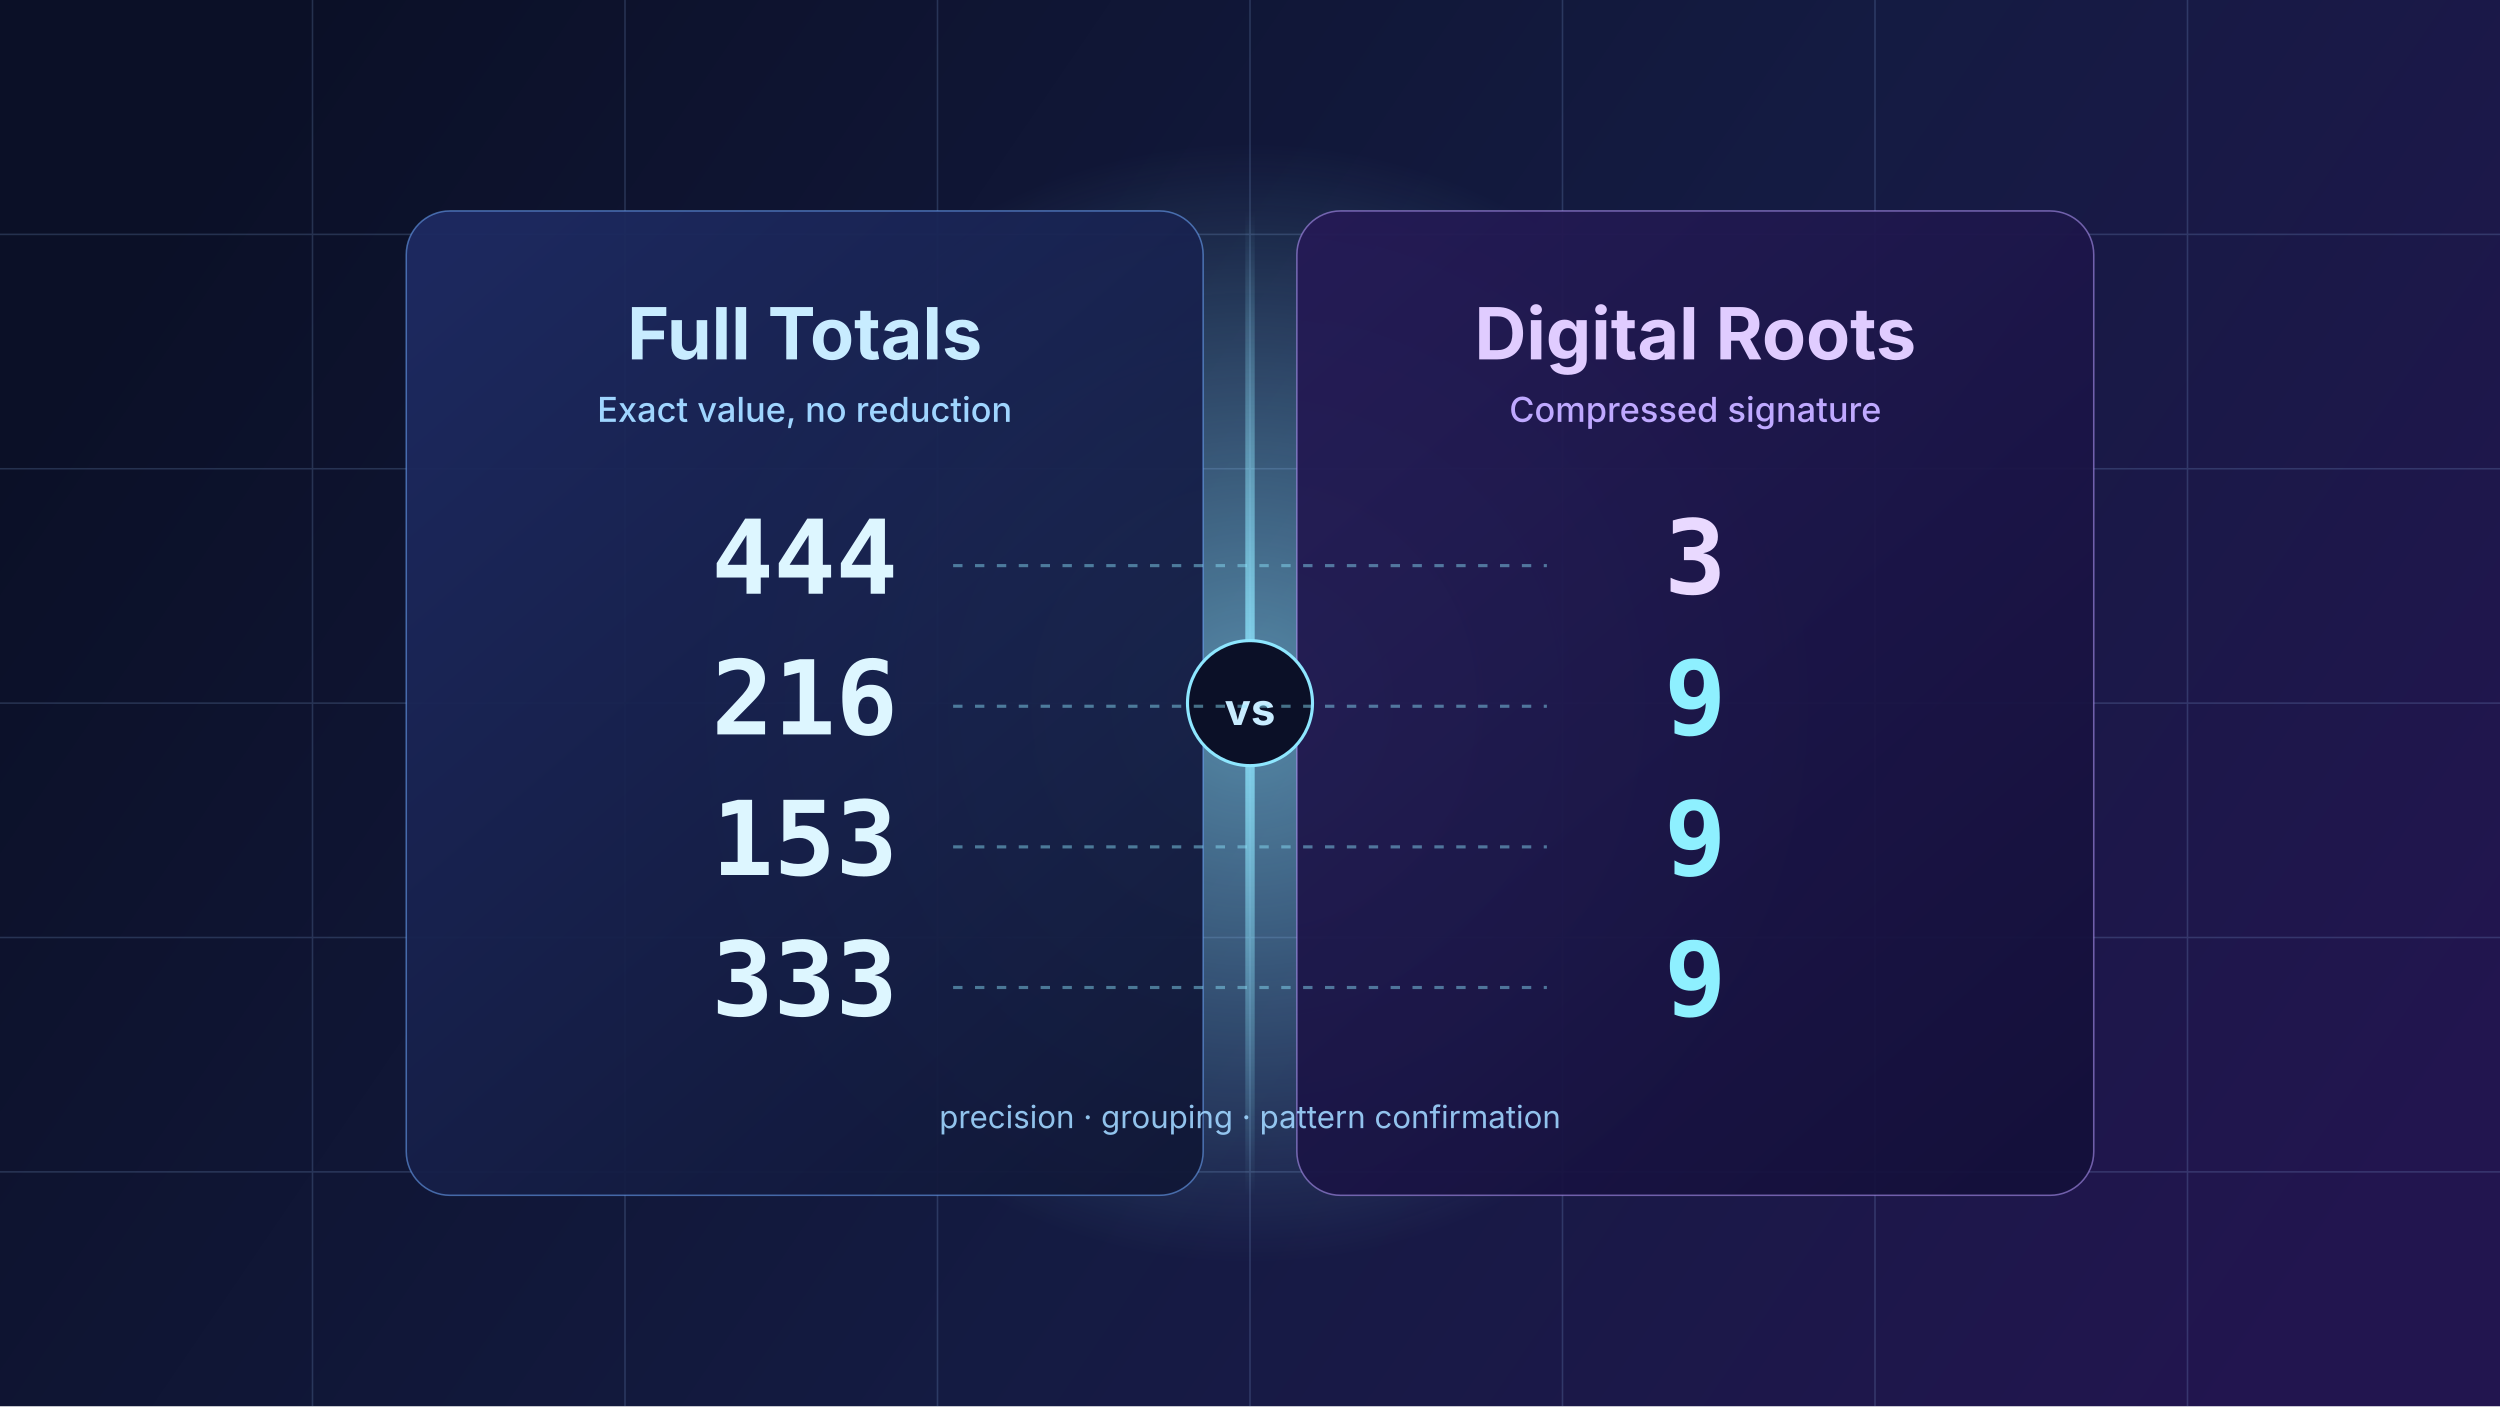
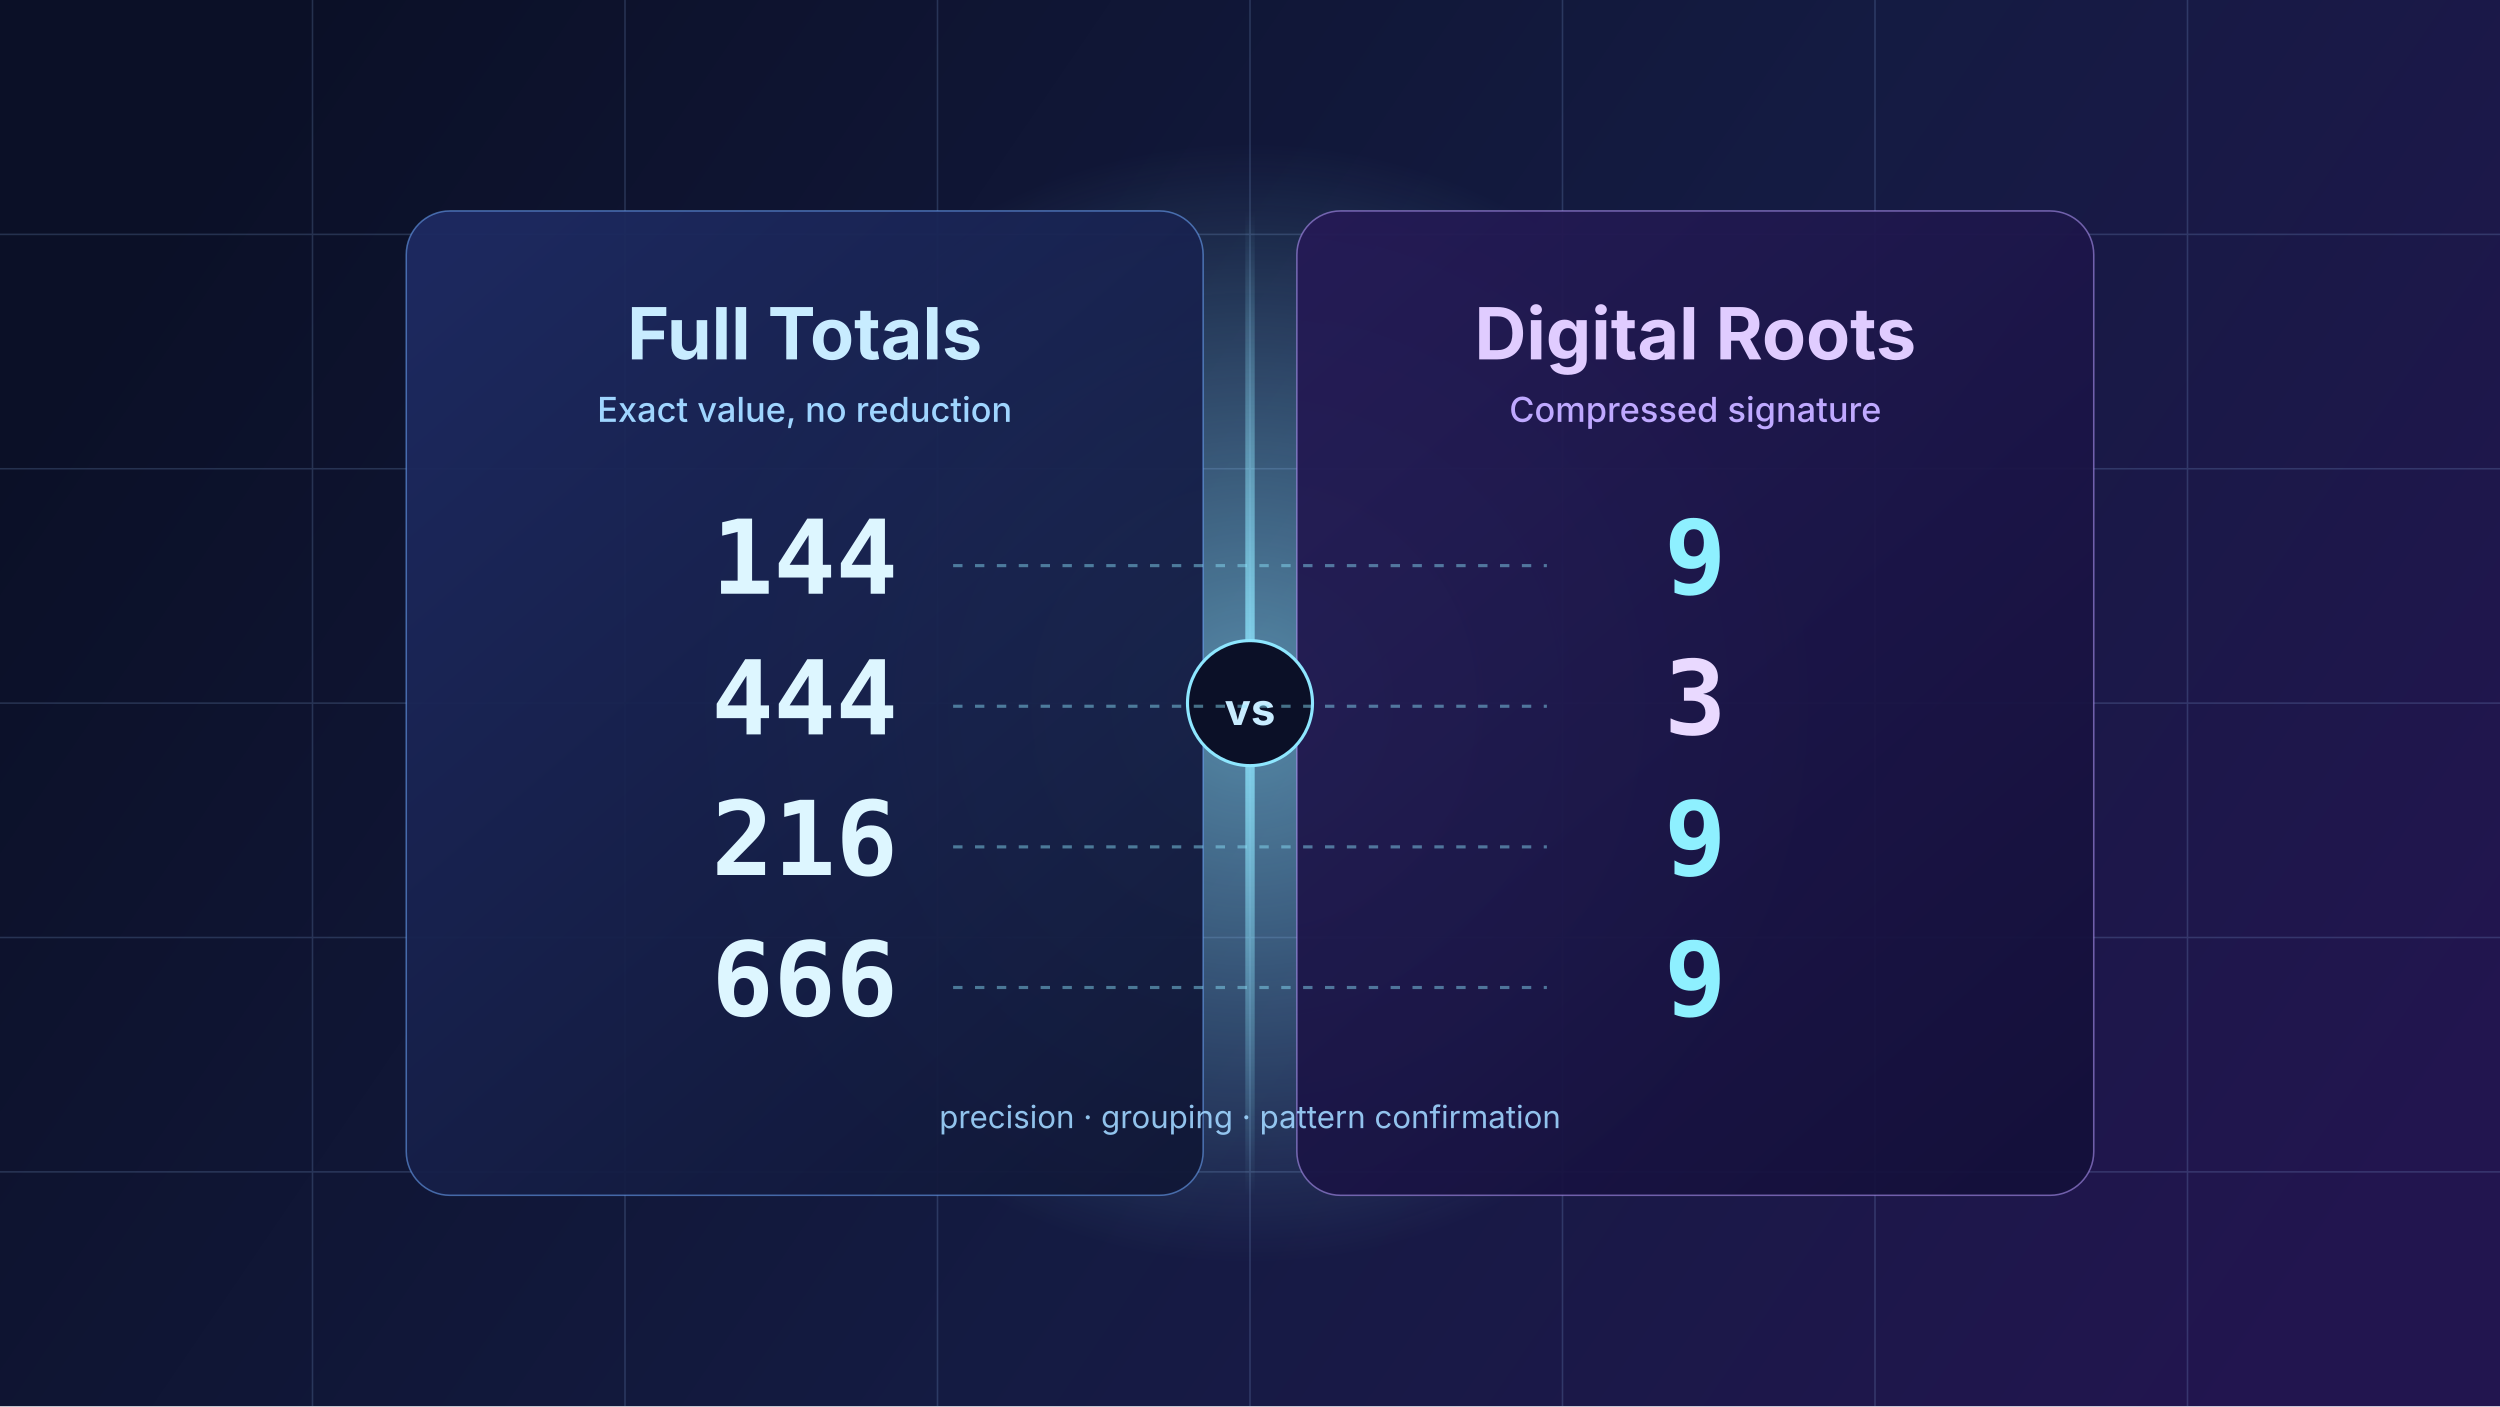
<svg xmlns="http://www.w3.org/2000/svg" width="1600" height="900" viewBox="0 0 1600 900" fill="none" role="img" aria-labelledby="title desc">
  <defs>
    <linearGradient id="bg" x1="190" y1="20" x2="1450" y2="880" gradientUnits="userSpaceOnUse">
      <stop stop-color="#0B1027" />
      <stop offset="0.55" stop-color="#141B42" />
      <stop offset="1" stop-color="#22154F" />
    </linearGradient>
    <radialGradient id="halo" cx="0" cy="0" r="1" gradientUnits="userSpaceOnUse" gradientTransform="translate(800 450) rotate(90) scale(360)">
      <stop stop-color="#8EE7FF" stop-opacity="0.55" />
      <stop offset="1" stop-color="#8EE7FF" stop-opacity="0" />
    </radialGradient>
    <linearGradient id="panelLeft" x1="280" y1="160" x2="780" y2="740" gradientUnits="userSpaceOnUse">
      <stop stop-color="#1D2A61" stop-opacity="0.94" />
      <stop offset="1" stop-color="#101736" stop-opacity="0.94" />
    </linearGradient>
    <linearGradient id="panelRight" x1="820" y1="160" x2="1320" y2="740" gradientUnits="userSpaceOnUse">
      <stop stop-color="#241A55" stop-opacity="0.94" />
      <stop offset="1" stop-color="#13103A" stop-opacity="0.94" />
    </linearGradient>
    <linearGradient id="divider" x1="800" y1="135" x2="800" y2="765" gradientUnits="userSpaceOnUse">
      <stop stop-color="#8EE7FF" stop-opacity="0" />
      <stop offset="0.5" stop-color="#8EE7FF" stop-opacity="0.85" />
      <stop offset="1" stop-color="#8EE7FF" stop-opacity="0" />
    </linearGradient>
  </defs>
  <rect width="1600" height="900" fill="url(#bg)" />
  <circle cx="800" cy="450" r="370" fill="url(#halo)" />
  <g opacity="0.18" stroke="#9CC8FF">
    <path d="M0 150H1600" />
    <path d="M0 300H1600" />
    <path d="M0 450H1600" />
    <path d="M0 600H1600" />
    <path d="M0 750H1600" />
    <path d="M200 0V900" />
    <path d="M400 0V900" />
    <path d="M600 0V900" />
    <path d="M800 0V900" />
    <path d="M1000 0V900" />
    <path d="M1200 0V900" />
    <path d="M1400 0V900" />
  </g>
  <rect x="260" y="135" width="510" height="630" rx="28" fill="url(#panelLeft)" stroke="#6FA9FF" stroke-opacity="0.55" />
  <rect x="830" y="135" width="510" height="630" rx="28" fill="url(#panelRight)" stroke="#B79CFF" stroke-opacity="0.55" />
  <rect x="797" y="135" width="6" height="630" fill="url(#divider)" />
  <g fill="#0B1027" stroke="#8EE7FF" stroke-width="2">
    <circle cx="800" cy="450" r="40" />
  </g>
  <text x="800" y="464" fill="#C8ECFF" font-family="'Inter', 'Segoe UI', sans-serif" font-size="28" font-weight="700" text-anchor="middle">vs</text>
  <g font-family="'Inter', 'Segoe UI', sans-serif" text-anchor="middle">
    <text x="515" y="230" font-size="46" font-weight="700" fill="#C8ECFF">Full Totals</text>
    <text x="515" y="270" font-size="22" font-weight="500" fill="#9FD5FF">Exact value, no reduction</text>
    <text x="1085" y="230" font-size="46" font-weight="700" fill="#E0CCFF">Digital Roots</text>
    <text x="1085" y="270" font-size="22" font-weight="500" fill="#BFA9FF">Compressed signature</text>
  </g>
  <g font-family="'JetBrains Mono', 'Consolas', monospace" text-anchor="middle">
-     <text x="515" y="380" font-size="66" font-weight="700" fill="#DDF6FF">444</text>
-     <text x="515" y="470" font-size="66" font-weight="700" fill="#DDF6FF">216</text>
-     <text x="515" y="560" font-size="66" font-weight="700" fill="#DDF6FF">153</text>
-     <text x="515" y="650" font-size="66" font-weight="700" fill="#DDF6FF">333</text>
+     <text x="515" y="380" font-size="66" font-weight="700" fill="#DDF6FF">144</text>
+     <text x="515" y="470" font-size="66" font-weight="700" fill="#DDF6FF">444</text>
+     <text x="515" y="560" font-size="66" font-weight="700" fill="#DDF6FF">216</text>
+     <text x="515" y="650" font-size="66" font-weight="700" fill="#DDF6FF">666</text>
  </g>
  <g font-family="'JetBrains Mono', 'Consolas', monospace" text-anchor="middle">
-     <text x="1085" y="380" font-size="66" font-weight="700" fill="#E9D9FF">3</text>
-     <text x="1085" y="470" font-size="66" font-weight="700" fill="#8EF0FF">9</text>
+     <text x="1085" y="380" font-size="66" font-weight="700" fill="#8EF0FF">9</text>
+     <text x="1085" y="470" font-size="66" font-weight="700" fill="#E9D9FF">3</text>
    <text x="1085" y="560" font-size="66" font-weight="700" fill="#8EF0FF">9</text>
    <text x="1085" y="650" font-size="66" font-weight="700" fill="#8EF0FF">9</text>
  </g>
  <g stroke="#8EE7FF" stroke-opacity="0.45" stroke-width="2" stroke-dasharray="6 8">
    <path d="M610 362 H990" />
    <path d="M610 452 H990" />
    <path d="M610 542 H990" />
    <path d="M610 632 H990" />
  </g>
  <g font-family="'Inter', 'Segoe UI', sans-serif" font-size="20" fill="#9FD5FF" text-anchor="middle" opacity="0.9">
    <text x="800" y="722">precision  ·  grouping  ·  pattern confirmation</text>
  </g>
</svg>
